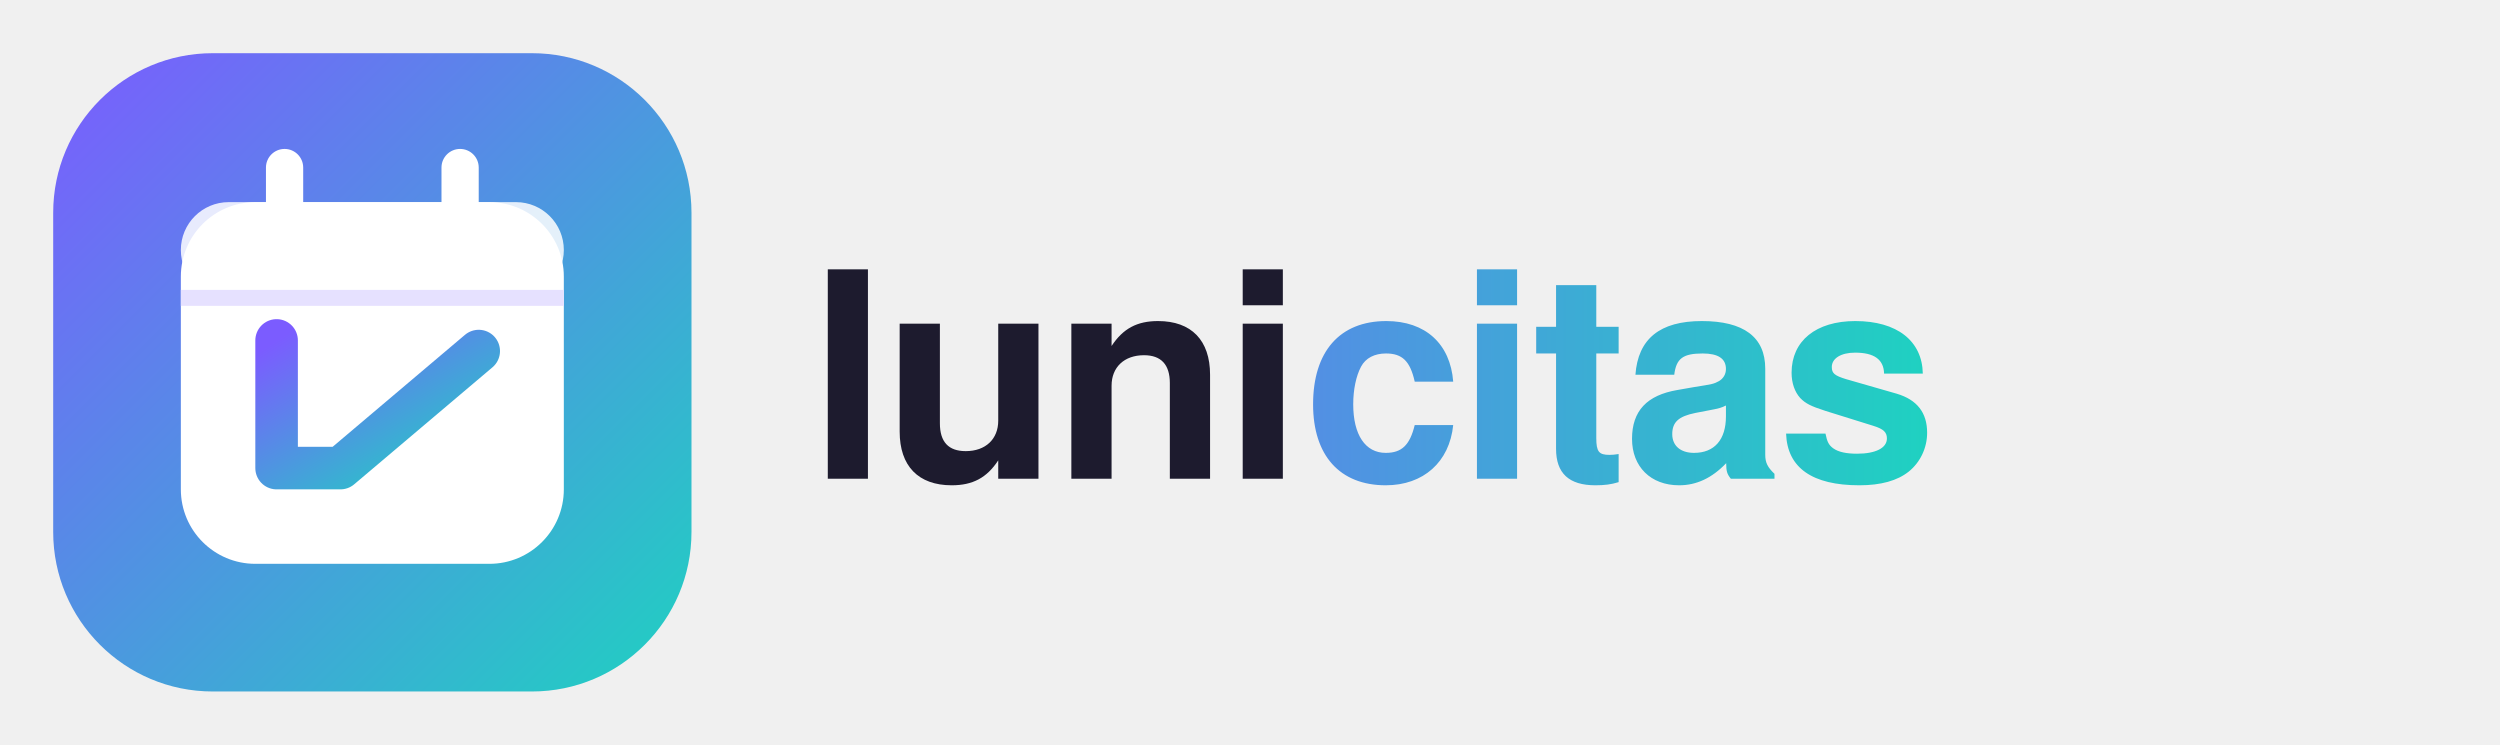
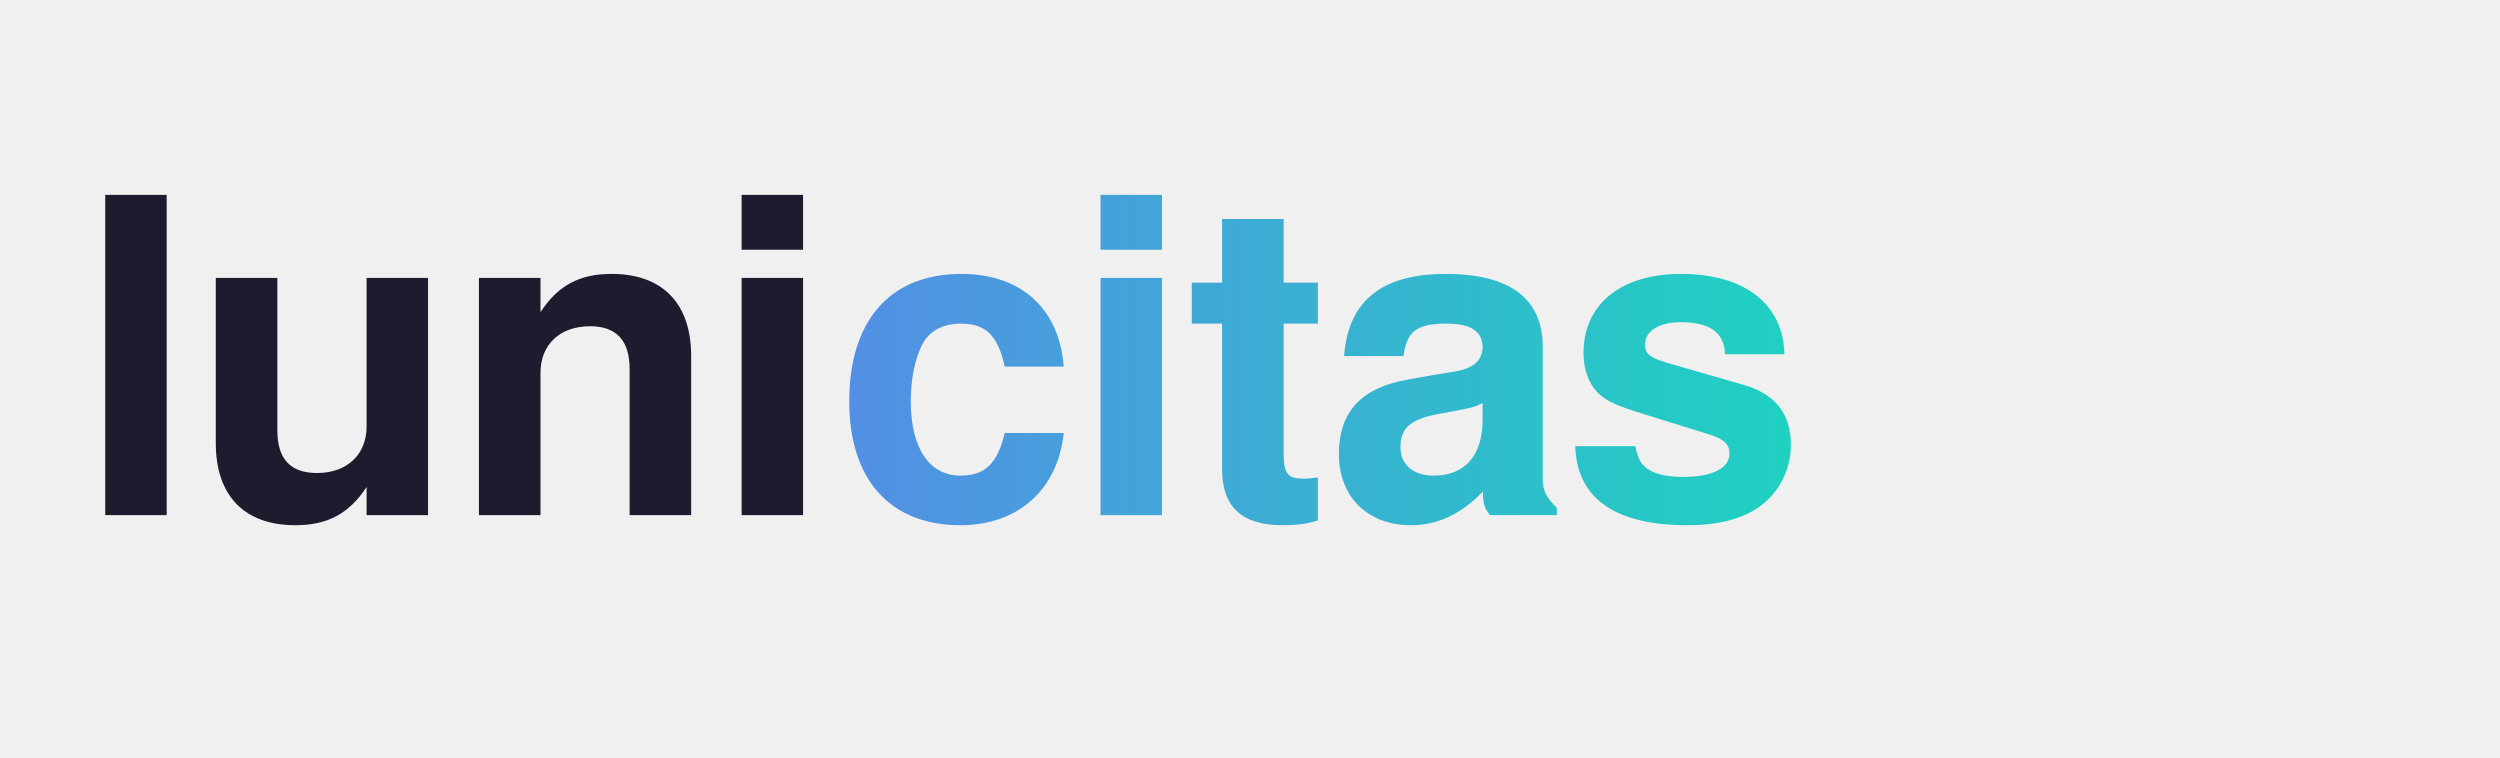
- <svg xmlns="http://www.w3.org/2000/svg" viewBox="0 0 470 140" width="470" height="140">
+ <svg xmlns="http://www.w3.org/2000/svg" viewBox="0 0 330 100" width="330" height="100">
  <defs>
-     <linearGradient id="g" x1="0" y1="0" x2="1" y2="1">
-       <stop offset="0" stop-color="#7b5cff" />
-       <stop offset="1" stop-color="#1fd1c1" />
-     </linearGradient>
    <linearGradient id="t" x1="0" y1="0" x2="1" y2="0">
      <stop offset="0" stop-color="#7b5cff" />
      <stop offset="1" stop-color="#1fd1c1" />
    </linearGradient>
  </defs>
-   <rect x="10" y="10" width="120" height="120" rx="30" fill="url(#g)" />
-   <rect x="34" y="38" width="72" height="68" rx="14" fill="#ffffff" />
-   <rect x="34" y="38" width="72" height="18" rx="9" fill="#ffffff" opacity=".85" />
-   <line x1="34" y1="56" x2="106" y2="56" stroke="#e6e1ff" stroke-width="3" />
-   <rect x="50" y="28" width="7" height="18" rx="3.5" fill="#ffffff" />
-   <rect x="83" y="28" width="7" height="18" rx="3.5" fill="#ffffff" />
-   <path d="M52 64 L52 88 L64 88 L90 66" fill="none" stroke="url(#g)" stroke-width="8" stroke-linecap="round" stroke-linejoin="round" />
-   <text x="152" y="90" font-family="Poppins, 'Segoe UI', Helvetica, Arial, sans-serif" font-size="54" font-weight="700" fill="#1d1b2e" letter-spacing="-1">luni<tspan fill="url(#t)">citas</tspan>
+   <text x="10" y="68" font-family="Poppins, 'Segoe UI', Helvetica, Arial, sans-serif" font-size="58" font-weight="700" fill="#1d1b2e" letter-spacing="-1">luni<tspan fill="url(#t)">citas</tspan>
  </text>
</svg>
